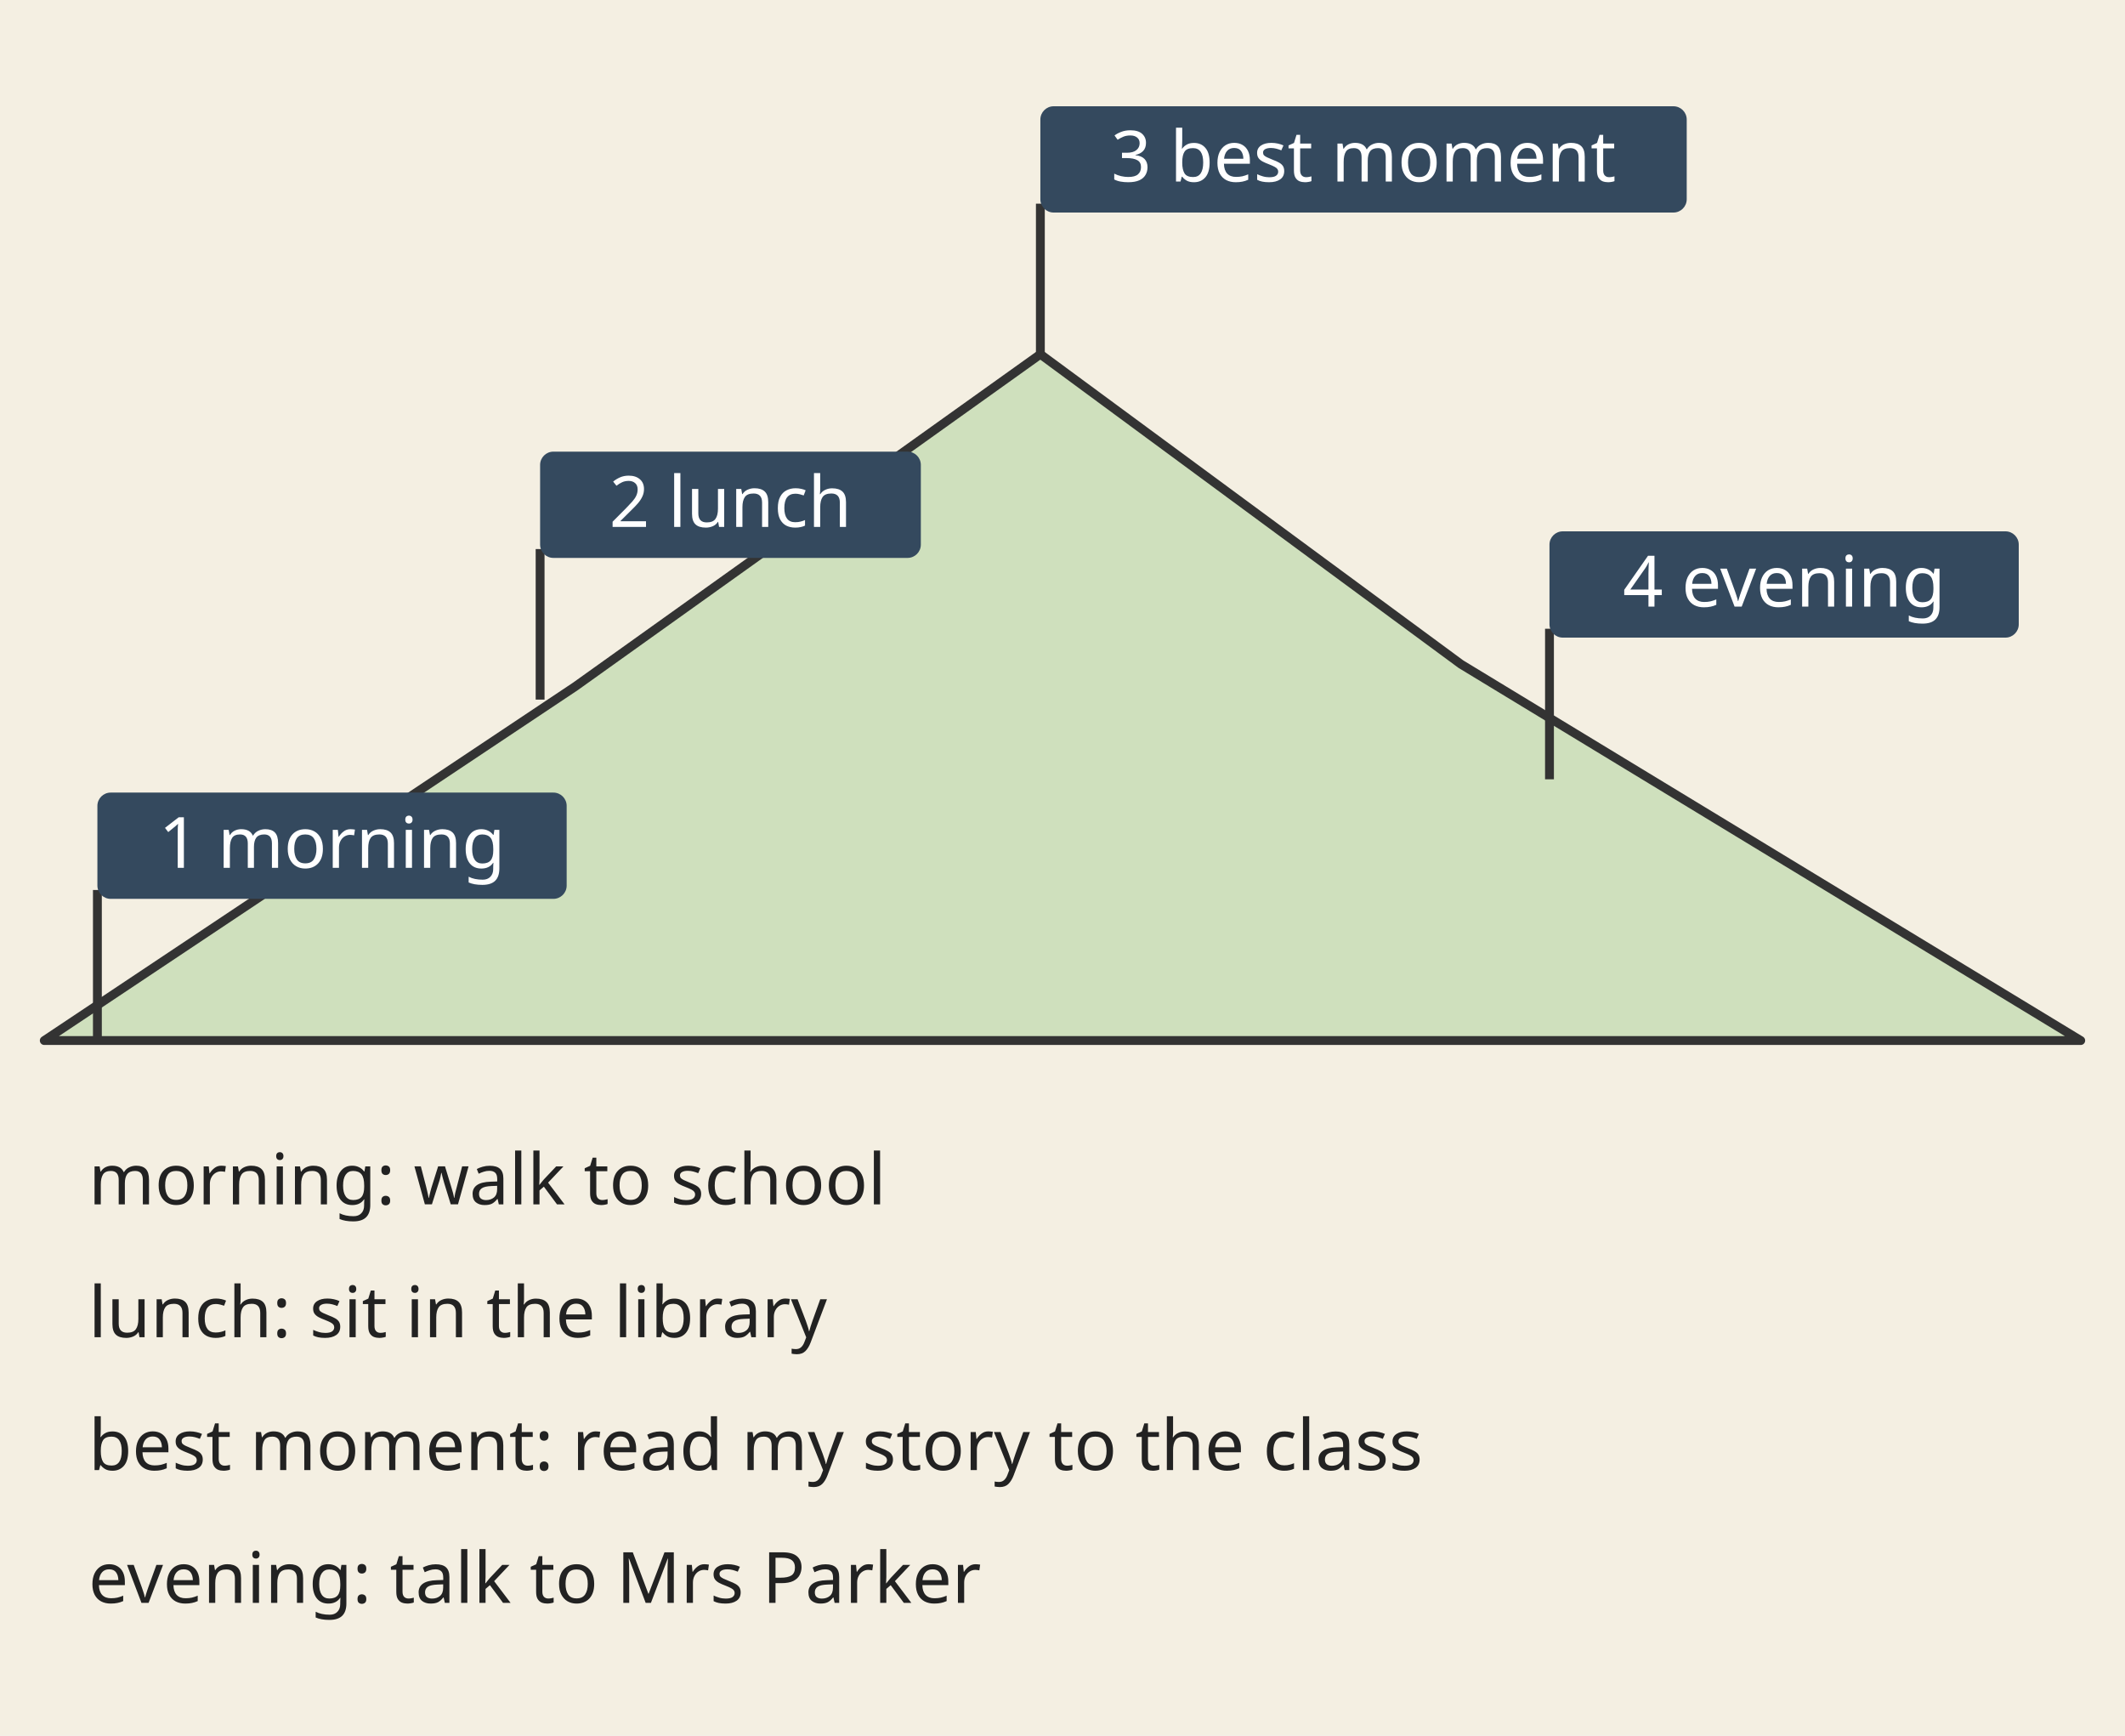
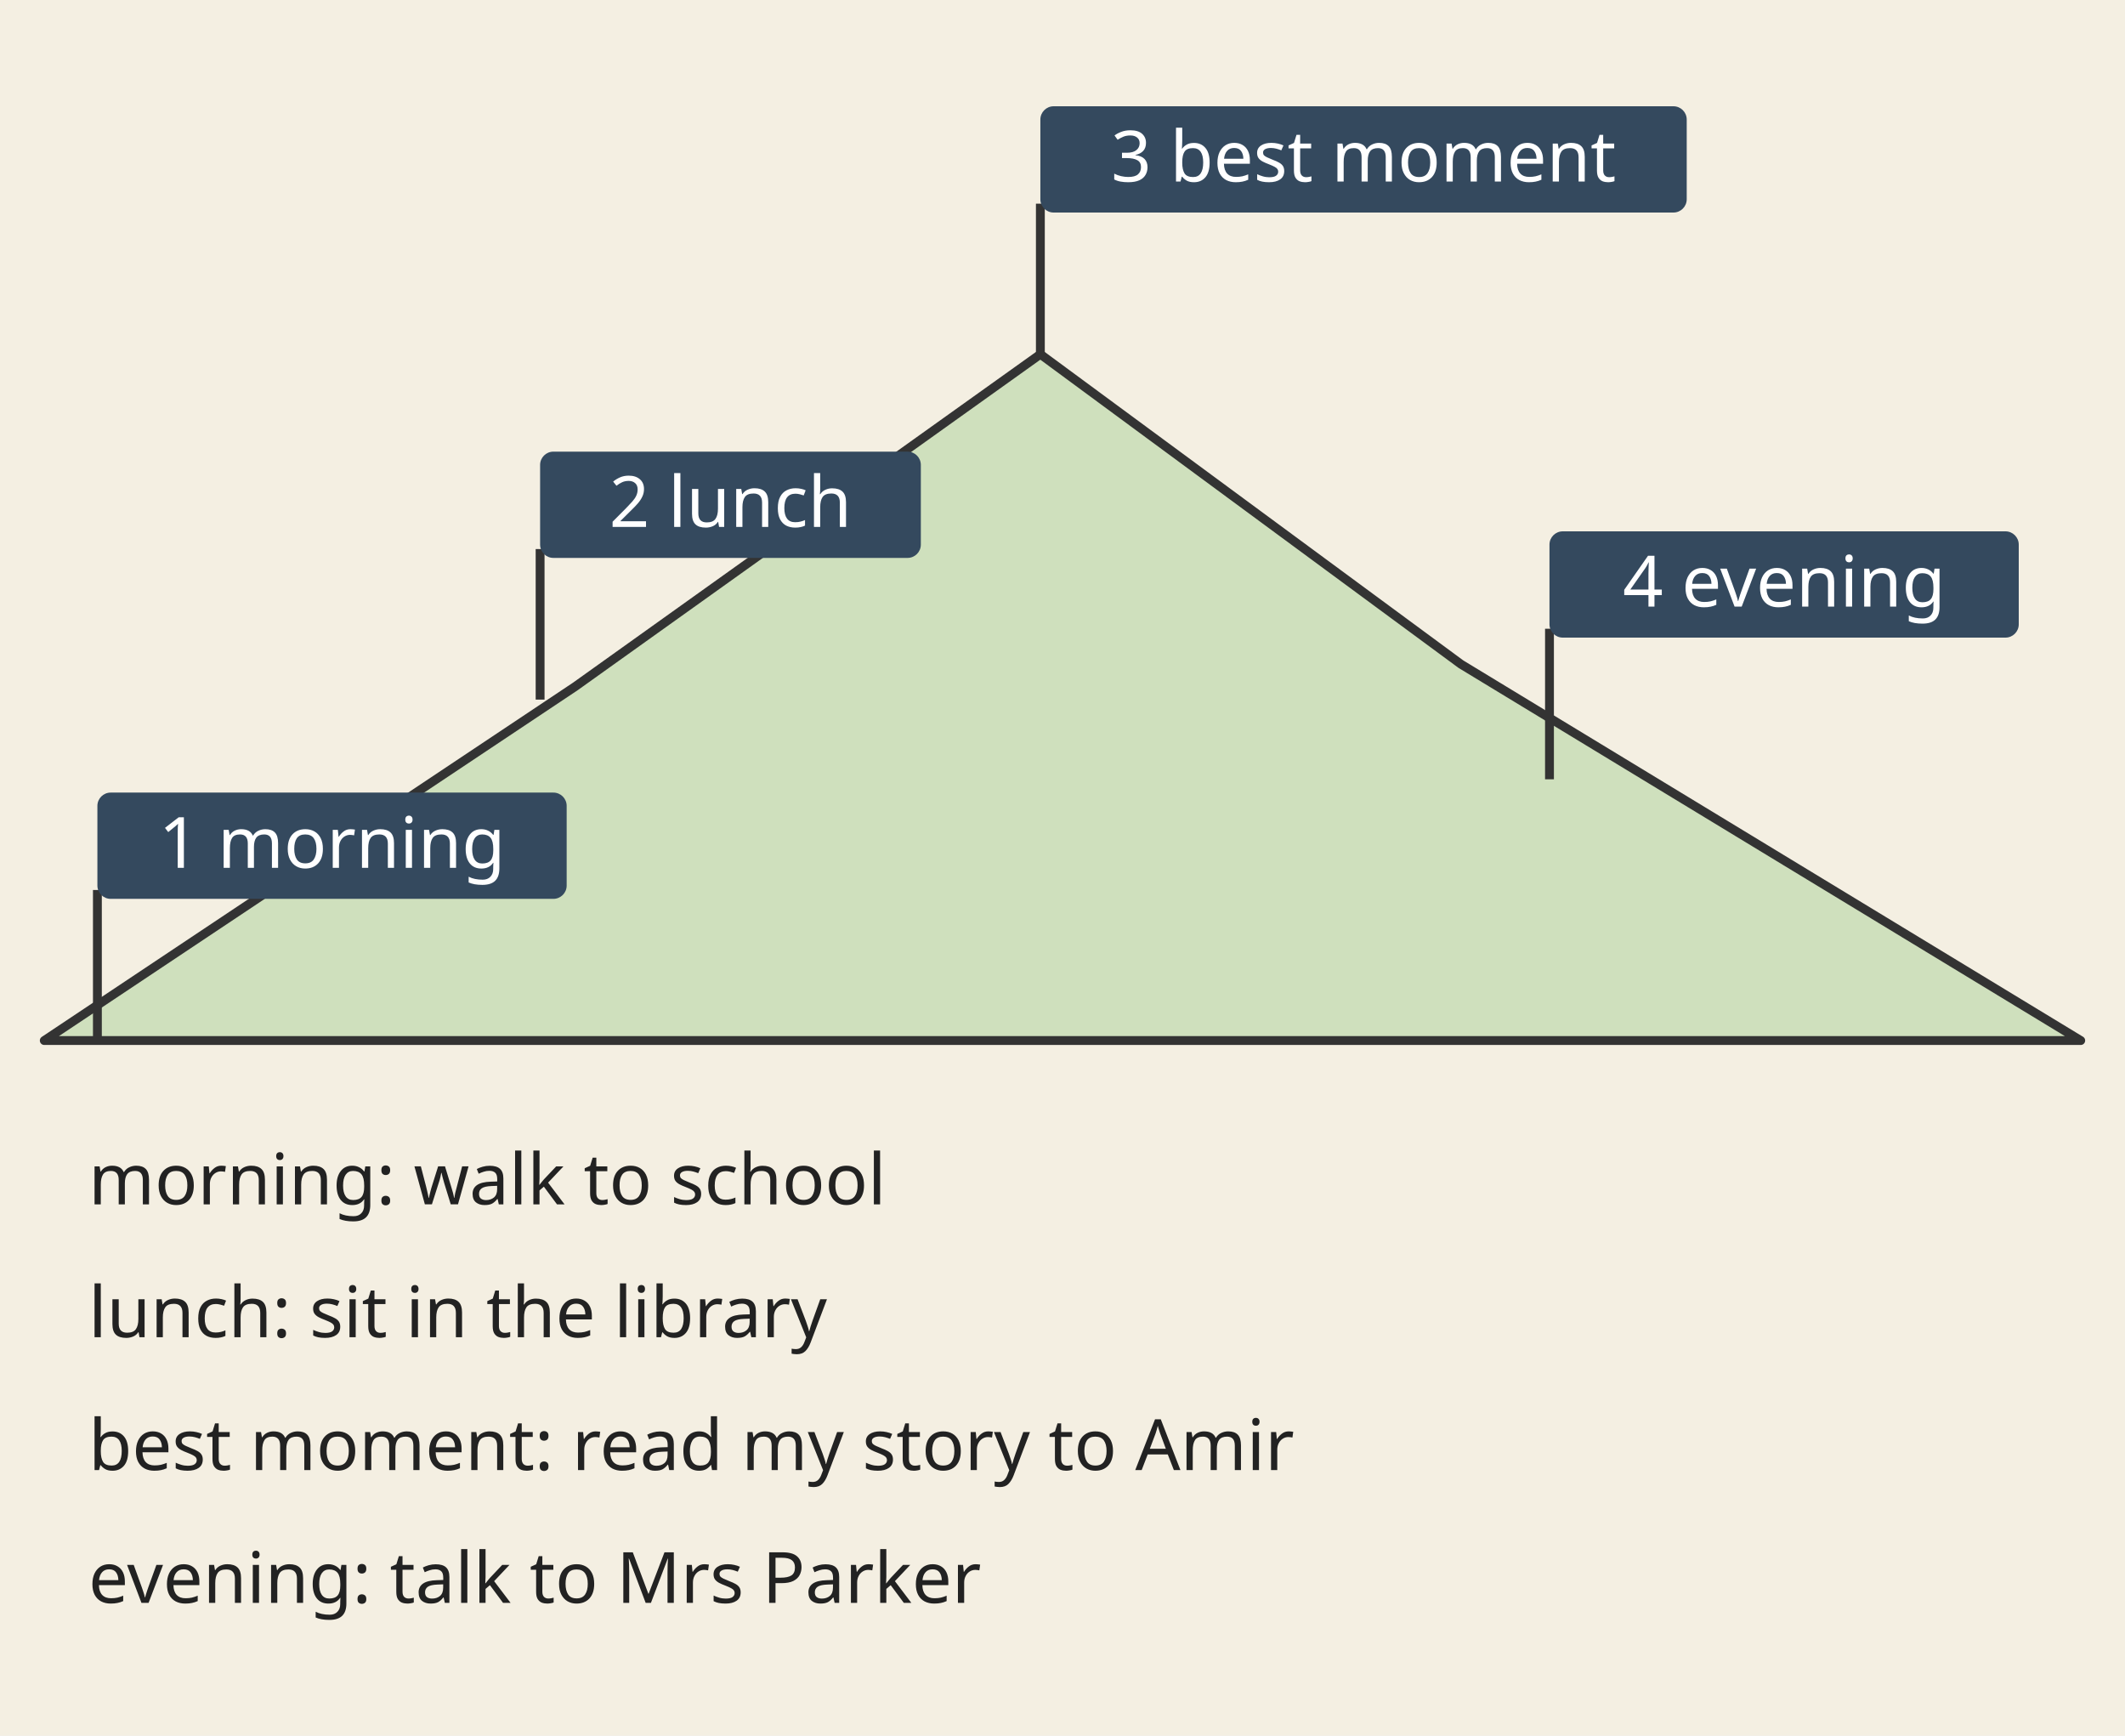
<svg xmlns="http://www.w3.org/2000/svg" viewBox="0 0 480 392" role="img">
  <rect width="480" height="392" fill="#f4efe2" />
  <polygon points="10,235 130,155 235,80 330,150 470,235" fill="#cfe0bd" stroke="#333" stroke-width="2" stroke-linejoin="round" />
  <line x1="22" y1="235" x2="22" y2="201" stroke="#333" stroke-width="2" />
  <rect x="22" y="179" width="106" height="24" rx="3" fill="#34495e" />
  <text x="75.0" y="196" text-anchor="middle" font-family="sans-serif" font-size="16" font-weight="normal" fill="#fff">1 morning</text>
  <line x1="122" y1="158" x2="122" y2="124" stroke="#333" stroke-width="2" />
  <rect x="122" y="102" width="86" height="24" rx="3" fill="#34495e" />
  <text x="165.0" y="119" text-anchor="middle" font-family="sans-serif" font-size="16" font-weight="normal" fill="#fff">2 lunch</text>
  <line x1="235" y1="80" x2="235" y2="46" stroke="#333" stroke-width="2" />
  <rect x="235" y="24" width="146" height="24" rx="3" fill="#34495e" />
  <text x="308.0" y="41" text-anchor="middle" font-family="sans-serif" font-size="16" font-weight="normal" fill="#fff">3 best moment</text>
  <line x1="350" y1="176" x2="350" y2="142" stroke="#333" stroke-width="2" />
  <rect x="350" y="120" width="106" height="24" rx="3" fill="#34495e" />
  <text x="403.0" y="137" text-anchor="middle" font-family="sans-serif" font-size="16" font-weight="normal" fill="#fff">4 evening</text>
  <text x="20" y="272" text-anchor="start" font-family="sans-serif" font-size="16" font-weight="normal" fill="#222">morning: walk to school</text>
  <text x="20" y="302" text-anchor="start" font-family="sans-serif" font-size="16" font-weight="normal" fill="#222">lunch: sit in the library</text>
-   <text x="20" y="332" text-anchor="start" font-family="sans-serif" font-size="16" font-weight="normal" fill="#222">best moment: read my story to the class</text>
+   <text x="20" y="332" text-anchor="start" font-family="sans-serif" font-size="16" font-weight="normal" fill="#222">best moment: read my story to Amir</text>
  <text x="20" y="362" text-anchor="start" font-family="sans-serif" font-size="16" font-weight="normal" fill="#222">evening: talk to Mrs Parker</text>
</svg>
